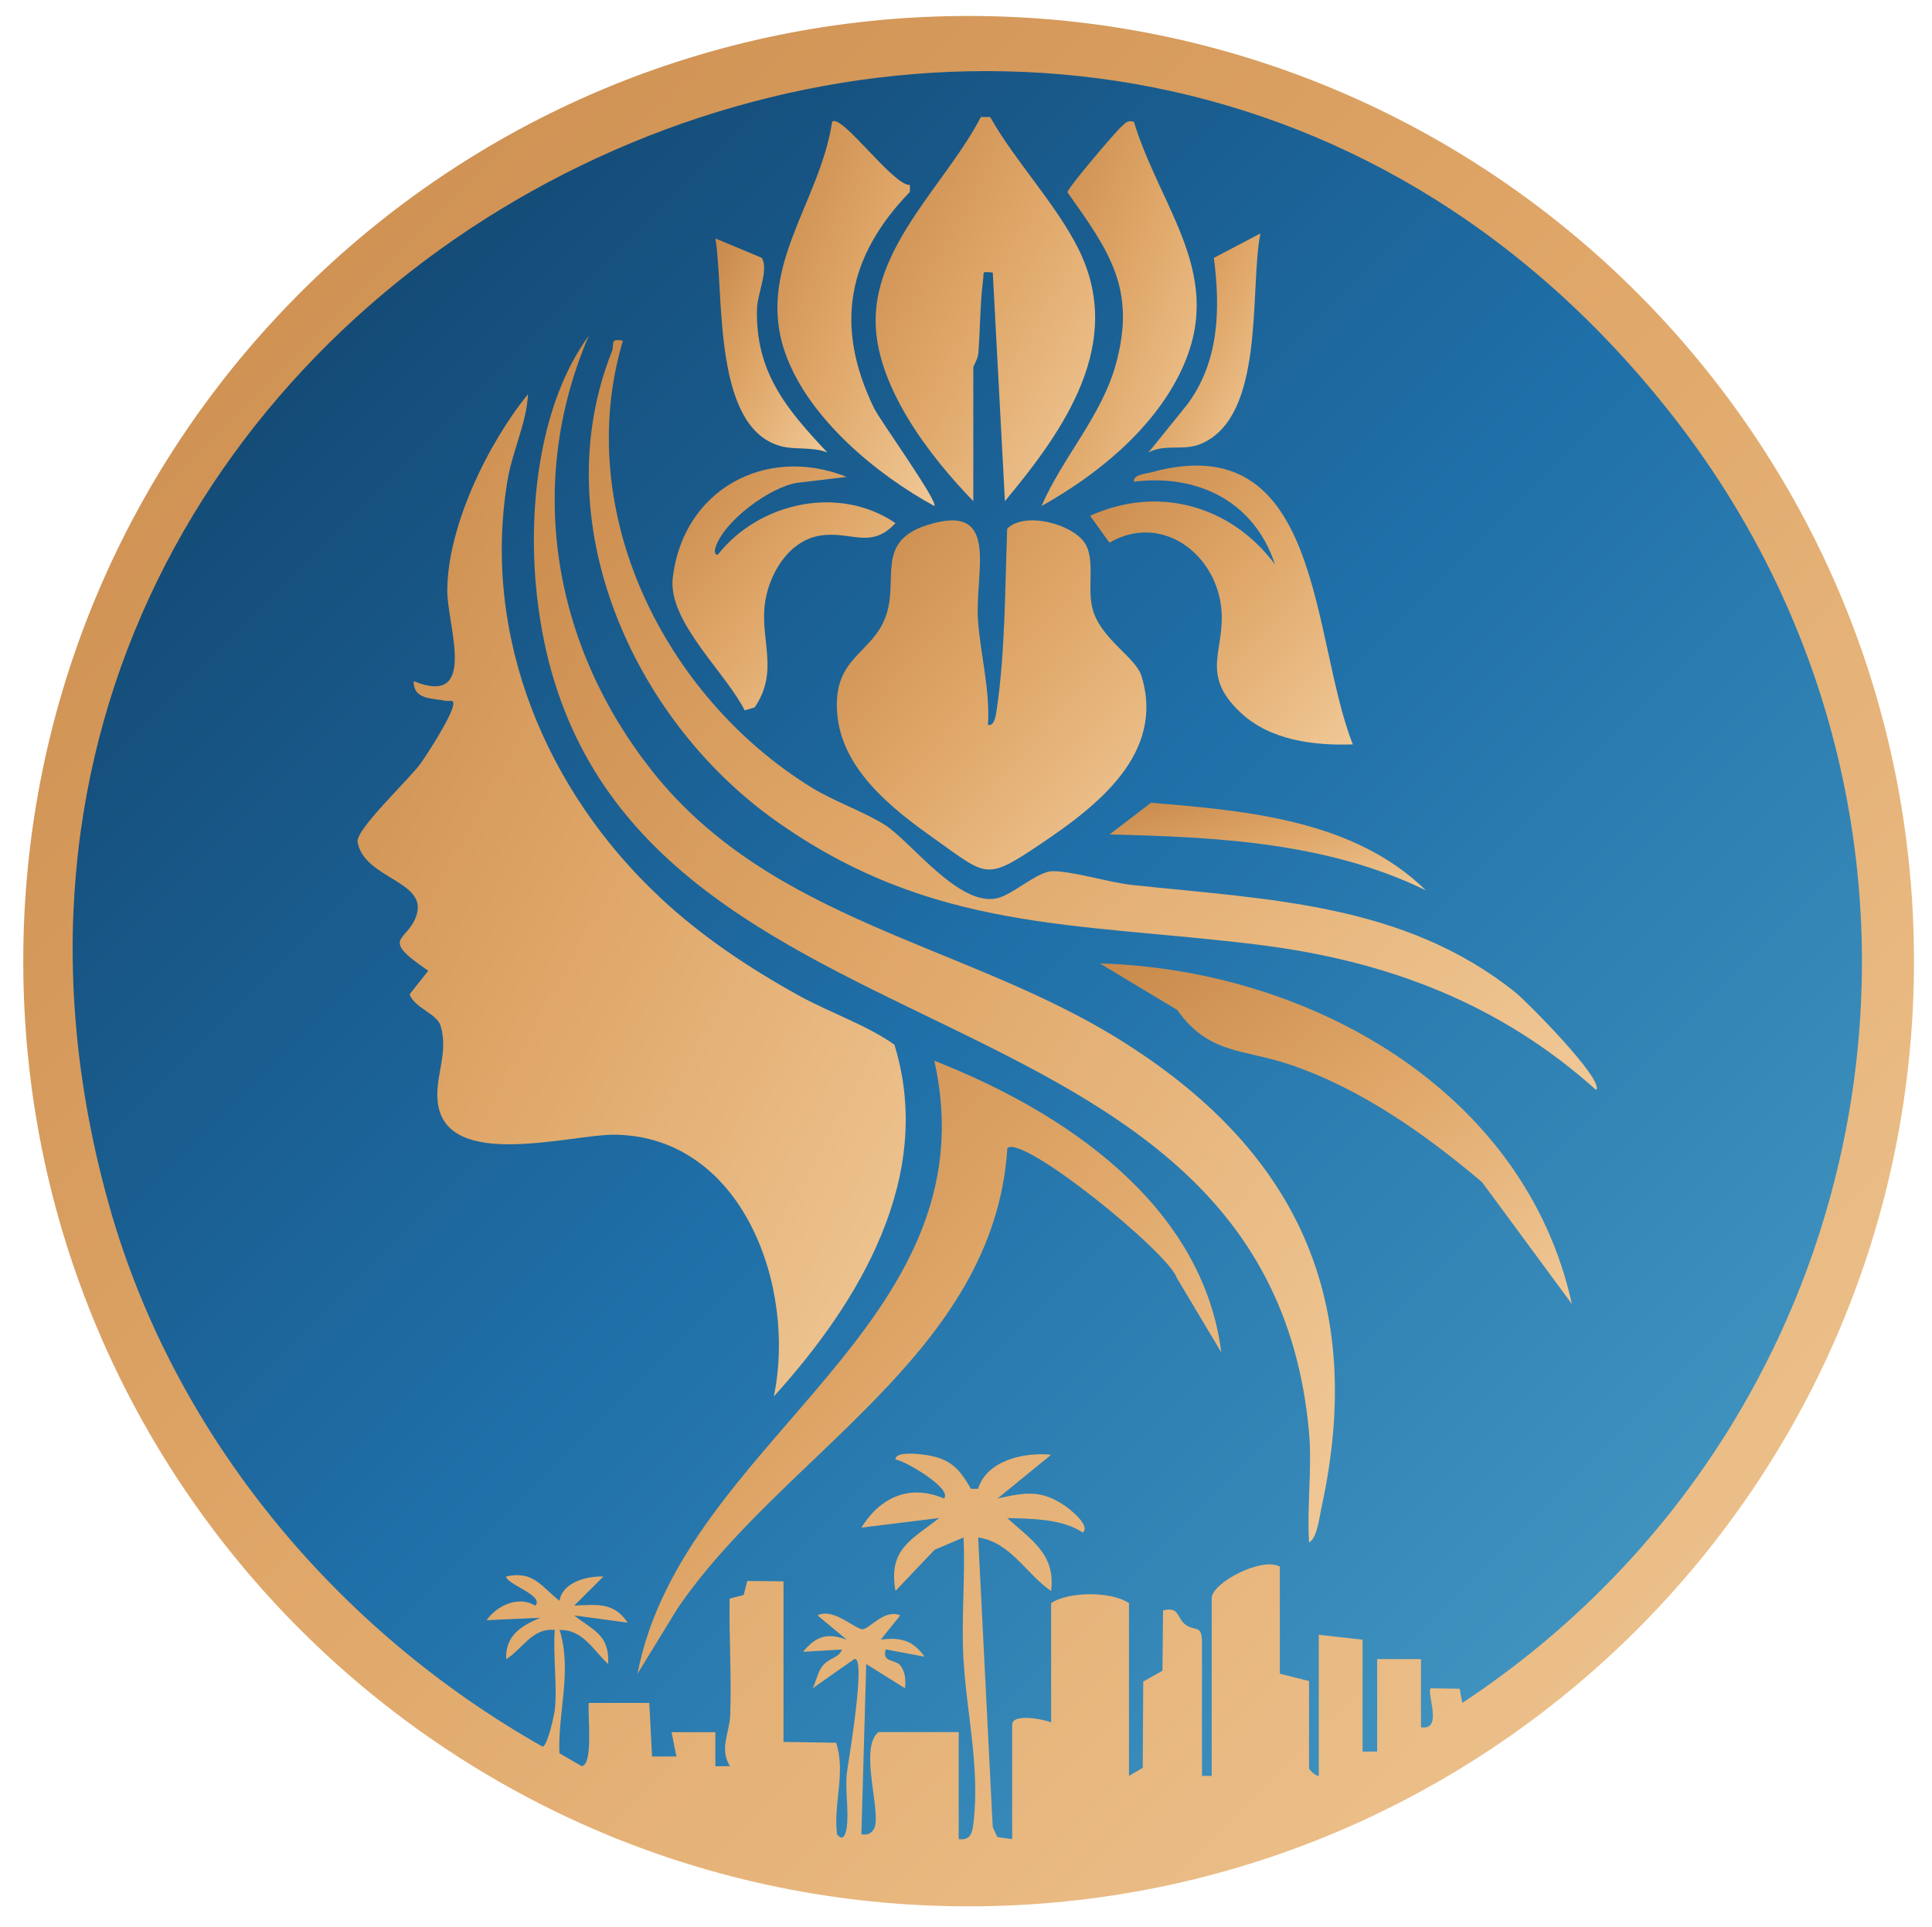
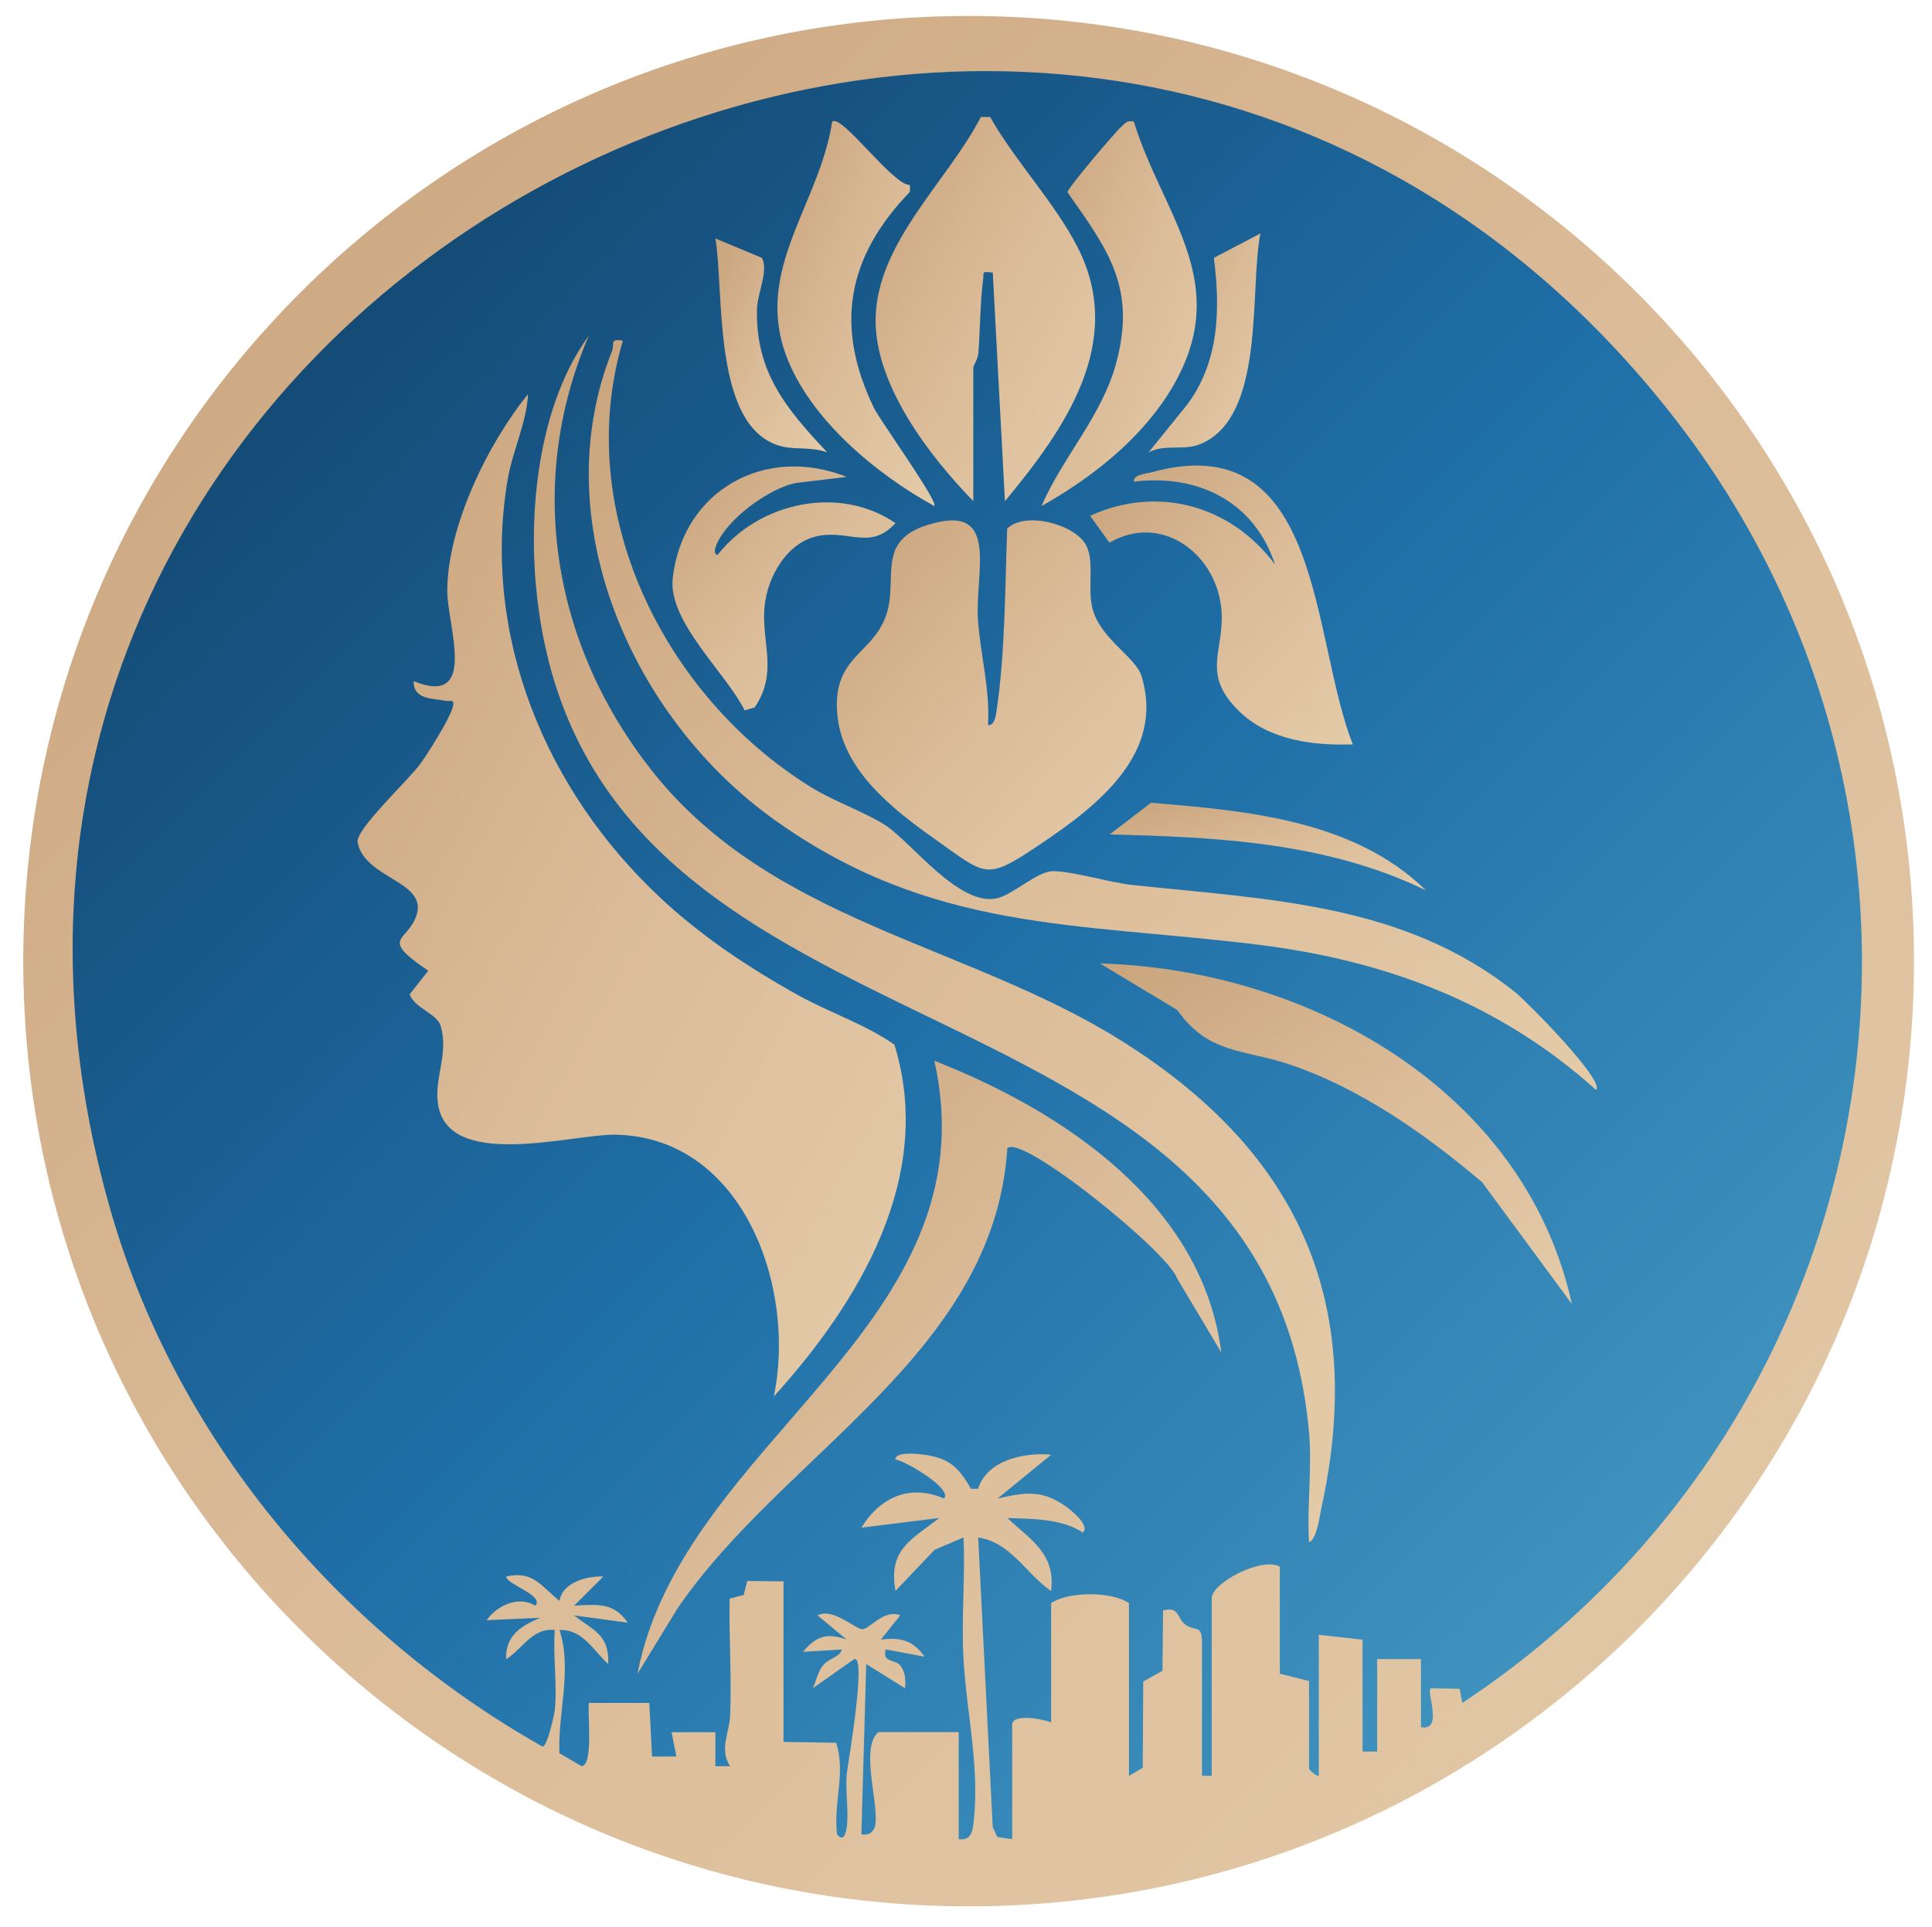
<svg xmlns="http://www.w3.org/2000/svg" id="Calque_1" version="1.1" viewBox="0 0 397 396">
  <defs>
    <linearGradient id="blueGrad" x1="0%" y1="0%" x2="100%" y2="100%">
      <stop offset="0%" stop-color="#0f3a5f" />
      <stop offset="50%" stop-color="#1f6fa8" />
      <stop offset="100%" stop-color="#4fa3c9" />
    </linearGradient>
    <linearGradient id="sandGrad" x1="0%" y1="0%" x2="100%" y2="100%">
-       <stop offset="0%" stop-color="#c98a4b" />
-       <stop offset="50%" stop-color="#e0a86a" />
-       <stop offset="100%" stop-color="#f0c896" />
+       <stop offset="0%" stop-color="#C9A47C" />
+       <stop offset="50%" stop-color="#DBBB98" />
+       <stop offset="100%" stop-color="#E4CBA8" />
    </linearGradient>
  </defs>
  <circle cx="198.5" cy="198" r="192" fill="url(#blueGrad)" />
  <path fill="url(#sandGrad)" d="M393.3,197.54c0,107.29-86.97,194.26-194.26,194.26S4.78,304.83,4.78,197.54,91.75,3.28,199.04,3.28s194.26,86.97,194.26,194.26ZM114,351.5c.56-5.2-.41-11.2,0-16.5-4.61-.5-6.65,3.95-9.99,6-.22-4.83,3.13-6.89,7-8.5l-11.01.49c2.16-3.08,6.6-5.08,9.99-2.99,1.99-2.05-5.92-4.38-5.99-5.99,5.67-1.26,7.18,2.05,10.97,4.99.61-3.82,5.69-5.11,9.02-4.99l-6,5.98c4.64-.2,8.17-.74,10.99,3.51l-10.99-1.49c3.89,3.1,7.25,3.89,6.99,9.99-2.99-2.68-5.15-7.14-9.99-6.99,2.61,8.35-.37,16.85-.04,25.32l4.55,2.65c2.48-.1,1.21-10.69,1.49-12.98h12.43s.57,11.01.57,11.01h5s-.99-5-.99-5h9s0,7,0,7l3-.02c-2.24-3.57-.1-6.78.04-10.45.31-7.96-.26-16.02-.11-23.99l2.88-.74.74-2.88,7.45.07v33.01s10.82.17,10.82.17c2.02,6.2-.61,12.39.18,18.82,1.26,1.65,1.82-.1,2-1.48.44-3.43-.34-7.45.01-11,.16-1.66,4.18-24.64,1.49-23.51l-8.51,5.98c.73-1.42,1.02-3.28,1.97-4.52,1.37-1.79,3.55-1.74,4.03-3.46l-7.99.49c2.73-3.3,5.01-3.95,8.99-2.51l-5.99-4.98c3.16-1.74,7.99,3.05,9.32,2.84,1.52-.24,4.5-4.22,7.67-2.85l-3.99,4.98c4.09-.51,6.58.14,8.99,3.51l-7.99-1.5c-.79,2.85,2.05,1.95,3.07,3.39s1.03,2.9.91,4.61l-7.98-4.99-1,34.99c1.09.19,1.9-.02,2.52-.98,1.9-2.94-3.18-16.61.98-20.02h16.5v22c2.58.33,2.83-1.56,3.05-3.45,1.34-11.36-1.51-22.8-2.09-34.01-.42-8.13.4-16.41.03-24.54l-5.95,2.54-8.03,8.45c-1.54-8.61,3.31-10.52,8.99-14.99l-16,1.98c3.89-6.27,9.92-9.01,16.99-5.99,1.79-2.08-8.24-7.87-9.98-8.01-.07-1.7,4.55-1.15,5.54-1.03,5.27.63,7.39,2.45,9.96,7.05h1.47c1.79-5.84,9.46-7.58,15.02-7l-11,8.98c5.63-1.23,8.97-1.87,13.93,1.58,1.35.94,5.16,4.1,3.57,5.43-4.17-2.83-10.5-2.85-15.51-2.98,4.74,4.39,10,7.37,8.99,14.99-5.13-3.5-8.28-10.03-14.98-11l2.99,59.5.94,2.06,3.06.44v-23.5c0-2.42,6.36-1.17,8-.5v-24.5c3.61-2.46,12.51-2.43,16,0v35.5l2.83-1.67.1-17.72,3.95-2.22.12-12.39c3.42-.87,2.78,1.52,4.59,2.9,1.94,1.48,3.41-.12,3.41,3.6v27.5h2v-36.5c0-3.21,10.4-8.59,14-6.5v22l6,1.5v18c0,.17,1.35,1.58,2,1.5v-29l9,1v23h3v-19h9v14c4.65.78,1.08-7.05,2-8l5.95.09.55,2.91c89.14-58.93,109.41-181,42.48-265.47C219.46-71.38-31.79,55.66,22.5,248c13.3,47.12,46.67,87.08,89,110.98.94-.04,2.37-6.33,2.49-7.48Z" />
  <path fill="url(#sandGrad)" d="M135.58,184.42c8.56,8,18.16,14.41,28.4,20.1,6.46,3.59,13.99,6.07,19.81,10.19,8.38,27.11-7.29,53.02-24.78,72.29,4.68-22.27-6.26-53.29-32.51-53.79-8.95-.17-34.86,7.63-36.55-6.67-.62-5.27,2.24-9.94.62-15.63-.74-2.61-5.37-3.69-6.4-6.55l3.83-4.85c-10.34-7.01-4.18-5.81-2.39-11.48,2.2-6.99-10.75-7.43-12.13-14.95-.47-2.58,10.68-12.97,12.94-16.16,1.72-2.42,5.82-8.91,6.57-11.44.61-2.06-.56-1.23-1.5-1.45-2.48-.56-6.56-.13-6.48-4.03,13.31,5.41,6.91-11.41,6.9-18.5-.02-13.2,8.35-30.37,16.6-40.5-.34,6.11-3.21,11.61-4.23,17.77-5.35,32.24,8.07,63.92,31.31,85.64Z" />
  <path fill="url(#sandGrad)" d="M203.01,148.99c1.3.27,1.61-1.86,1.74-2.73,1.82-12.04,1.76-25.38,2.21-37.6,3.75-3.76,14.29-.77,16.31,3.57,1.66,3.58.15,8.58,1.21,12.79,1.59,6.29,8.87,9.97,10.08,13.92,4.92,15.96-9.21,26.77-20.64,34.46s-11,6.72-21.85-.97c-8.83-6.25-19.21-14.39-20.05-25.96s7.25-11.97,10.04-19.93c2.62-7.47-2.2-15.21,8.39-18.6,15.34-4.91,9.79,9.7,10.52,19.6.52,7.11,2.49,14.24,2.05,21.45Z" />
  <path fill="url(#sandGrad)" d="M269,294.5c-8.83-100.13-149.41-71.09-158.87-174.13-1.54-16.73.87-37.68,10.86-51.37-13.11,30.5-7.31,63.83,13.03,89.48,24.54,30.96,64.16,35.41,95.9,55.1,36.46,22.62,51.02,53.49,41.59,96.43-.4,1.82-.85,6.13-2.51,6.99-.47-7.3.64-15.29,0-22.5Z" />
  <path fill="url(#sandGrad)" d="M128,70.01c-10.44,35.11,8.5,73.11,38.69,91.8,4.62,2.86,11.15,5.16,15.22,7.78,5.33,3.42,15.24,16.94,23.08,15,3.3-.82,8.21-5.54,11.35-5.54,4.16,0,11.52,2.31,16.28,2.83,27.8,2.99,55.93,3.69,78.85,22.15,2.27,1.83,18.31,18,16.51,19.98-19.93-17.88-43.16-26.61-69.62-29.87-37.06-4.57-66.9-2.49-99.3-25.7-29.17-20.89-47.16-61.35-33.32-96.23.61-1.53-.58-2.71,2.25-2.19Z" />
  <path fill="url(#sandGrad)" d="M200,103c-9.01-9.27-20.29-23.91-20.07-37.51.25-15.67,14.83-28.28,21.62-41.44h1.91c5.15,9.1,13.39,17.69,18.06,26.94,9.82,19.45-2.81,37.32-15.02,52.01l-2.5-46.99c-2.37-.16-1.76-.32-1.99,1.49-.62,4.96-.59,10.08-.97,15.05-.1,1.29-1.04,2.62-1.04,2.96v27.5Z" />
  <path fill="url(#sandGrad)" d="M250.99,278l-9.16-15.33c-1.68-5.23-31.93-29.75-34.83-26.67-2.74,42.34-46.25,62.87-67.84,94.67l-8.16,13.33c9.14-47.91,73.19-71.36,60.99-125.99,26.47,10.38,55.1,29.37,58.98,59.99Z" />
  <path fill="url(#sandGrad)" d="M278,152.99c-7.94.28-16.93-.8-23.02-6.48-8.72-8.14-2.95-12.95-4.07-21.93-1.39-11.1-12.44-19.13-22.93-13.05l-3.98-5.52c13.94-6.35,28.96-2.13,37.99,9.99-4.22-12.9-15.82-18.63-28.99-17.01-.15-1.5,2.45-1.6,3.57-1.91,35.3-9.77,32.77,34.15,41.42,55.91Z" />
  <path fill="url(#sandGrad)" d="M322.99,267.99l-18.45-25.03c-11.68-9.89-25.09-19.36-39.75-24.25-9.27-3.09-16.5-2.05-22.87-11.13l-15.91-9.57c42.72,1.22,87.25,25.81,96.99,69.98Z" />
  <path fill="url(#sandGrad)" d="M232.99,25c5.68,18.48,19.33,31.91,9.39,51.87-5.85,11.74-17.15,20.86-28.36,27.13,4.34-10.05,12.36-18.47,15.29-29.2,4.23-15.44-1.4-23.2-9.97-35.29.05-.88,9.86-12.41,11.14-13.53.87-.77,1.12-1.29,2.51-.97Z" />
  <path fill="url(#sandGrad)" d="M186.99,38.02l-.03,1.43c-12.87,13.32-15.55,27.57-7.35,44.44,1.21,2.49,13.24,19.2,12.38,20.11-11.91-6.51-25.65-17.9-30.48-31.01-6.51-17.69,6.9-31.03,9.49-47.98,1.92-1.72,12.54,13.19,15.99,13.01Z" />
  <path fill="url(#sandGrad)" d="M173.99,98.01l-10.25,1.23c-5.62.94-14.96,7.82-16.72,13.28-.16.51-.27,1.63.48,1.48,8.48-10.79,24.96-14.39,36.5-6.49-5.02,5.5-9.12,1.58-15.44,2.56-6.68,1.04-10.83,8.34-11.45,14.54-.73,7.3,2.89,13.59-2.04,20.78l-2.05.61c-3.89-7.79-15.81-18.26-14.78-27.22,2.09-18.06,19.06-27.43,35.75-20.76Z" />
  <path fill="url(#sandGrad)" d="M258.99,48c-2.28,11.66,1.12,37.6-12.25,43.24-3.52,1.49-7.31-.09-10.74,1.75l7.82-9.67c6.71-8.83,6.98-19.71,5.61-30.32l9.55-5.01Z" />
  <path fill="url(#sandGrad)" d="M170,92.99c-2.98-1.17-6.51-.55-9.27-1.22-14.45-3.51-11.86-31.45-13.72-42.76l9.52,3.98c1.49,2.39-.9,7.39-.98,10.5-.33,13.03,6.08,20.6,14.45,29.5Z" />
  <path fill="url(#sandGrad)" d="M293,182.99c-20.21-9.86-42.87-10.96-64.99-11.49l8.51-6.51c19.68,1.62,41.73,3.54,56.48,18Z" />
</svg>
